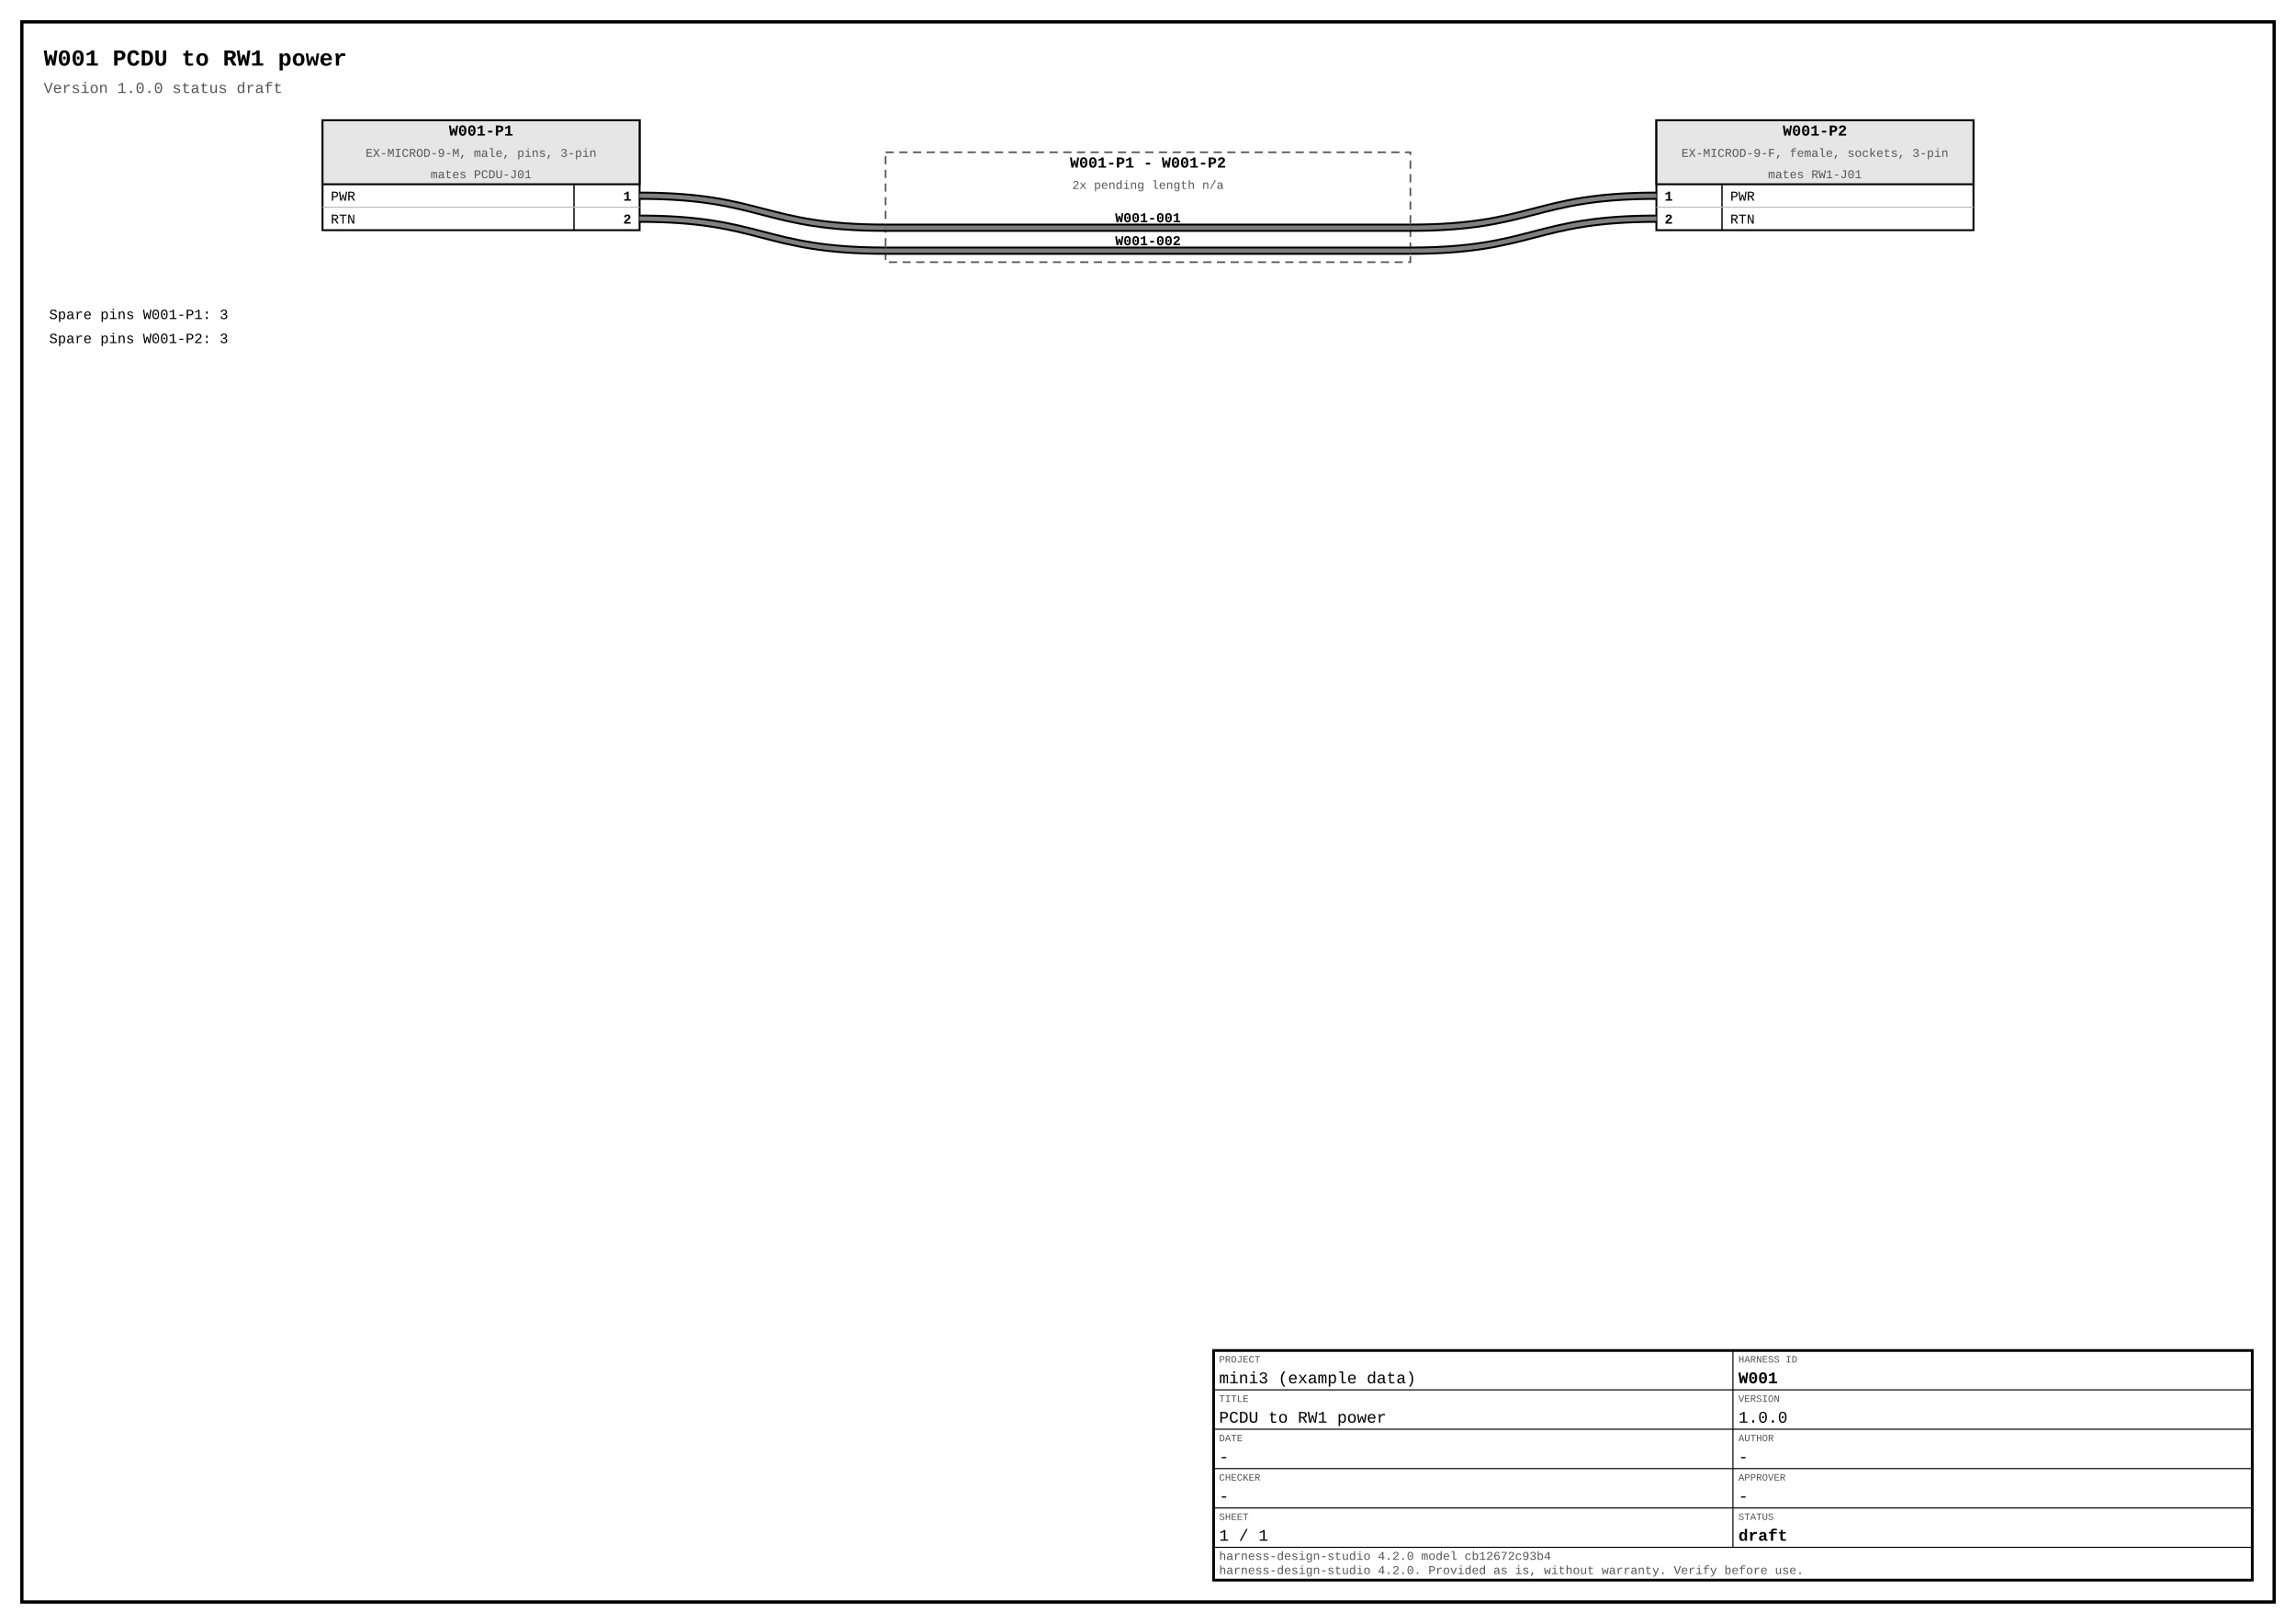
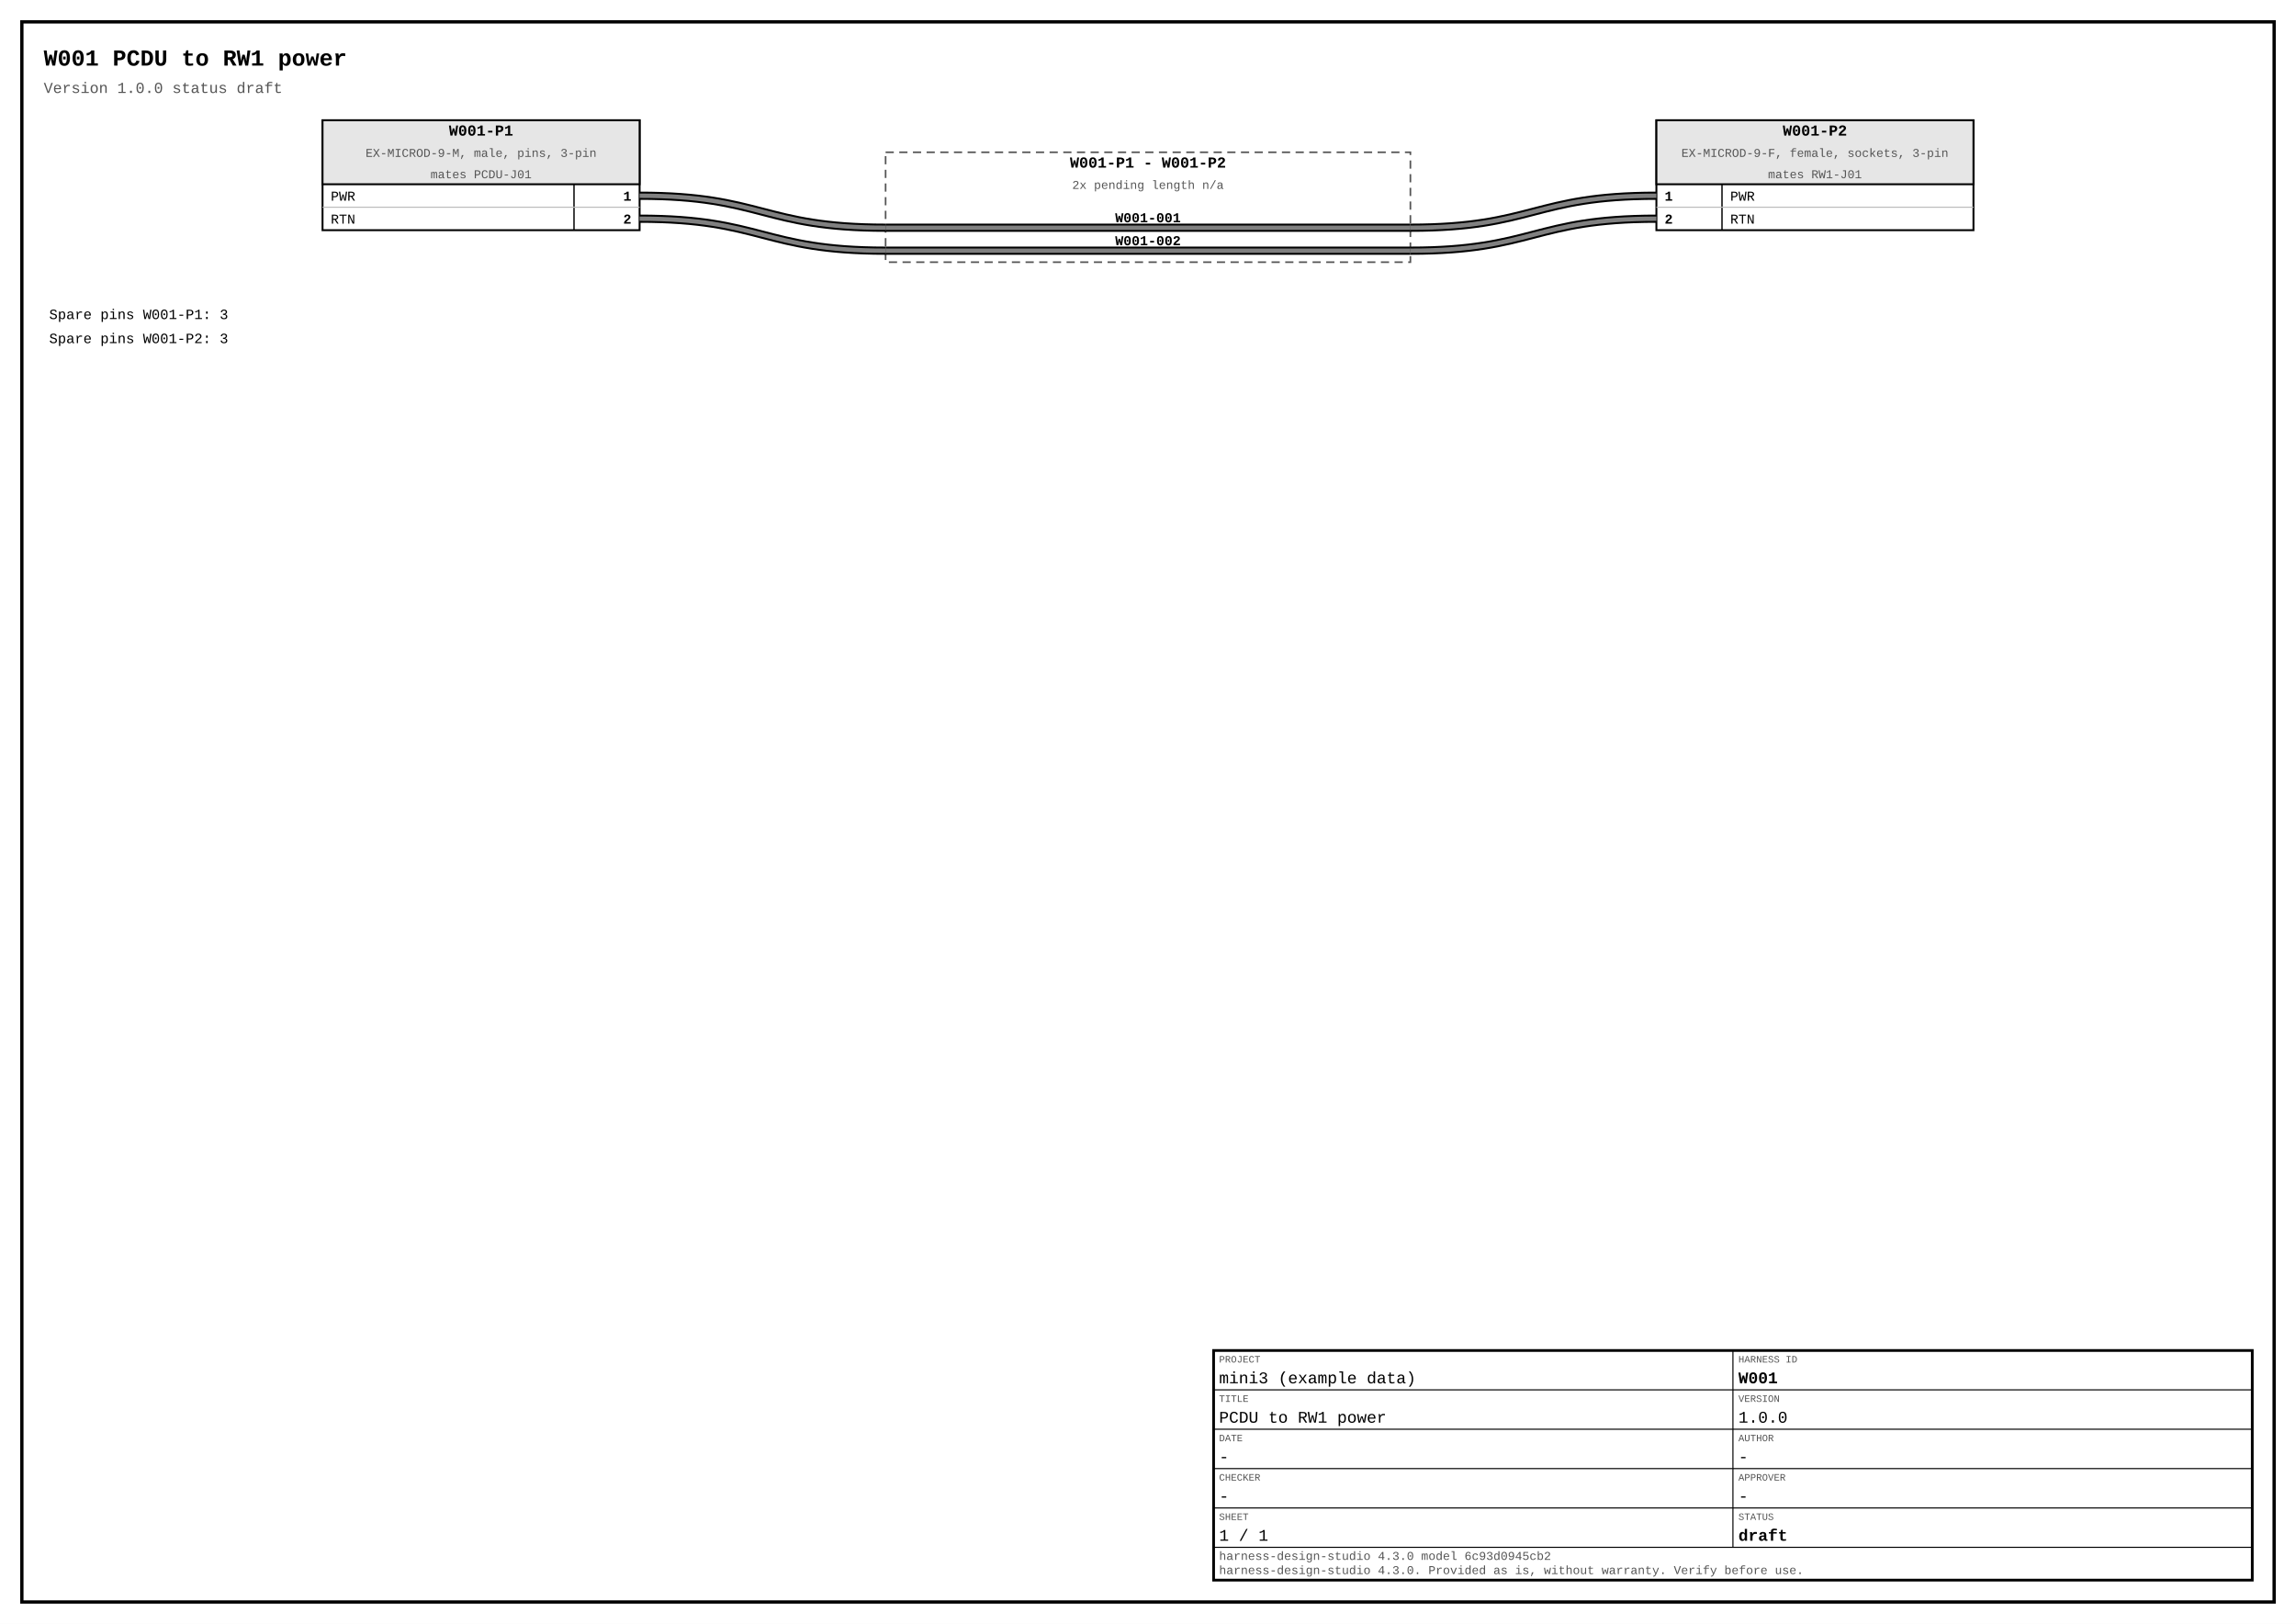
<svg xmlns="http://www.w3.org/2000/svg" width="420mm" height="297mm" viewBox="0 0 420 297" font-family="Courier New, Courier, monospace">
  <rect x="0" y="0" width="420" height="297" fill="#ffffff" />
  <rect x="4" y="4" width="412" height="289" fill="none" stroke="#000000" stroke-width="0.6" />
  <text x="8" y="12" font-size="4.2" font-weight="bold" text-anchor="start" fill="#000000">W001  PCDU to RW1 power</text>
  <text x="8" y="17" font-size="2.8" text-anchor="start" fill="#555555">Version 1.0.0  status draft</text>
  <rect x="59" y="22" width="58" height="20.1" fill="#ffffff" stroke="#000000" stroke-width="0.35" />
  <rect x="59" y="22" width="58" height="11.7" fill="#e6e6e6" stroke="#000000" stroke-width="0.35" />
  <text x="88" y="24.8" font-size="2.8" font-weight="bold" text-anchor="middle" fill="#000000">W001-P1</text>
  <text x="88" y="28.7" font-size="2.2" text-anchor="middle" fill="#555555">EX-MICROD-9-M, male, pins, 3-pin</text>
  <text x="88" y="32.6" font-size="2.2" text-anchor="middle" fill="#555555">mates PCDU-J01</text>
  <line x1="105" y1="33.7" x2="105" y2="42.1" stroke="#000000" stroke-width="0.25" />
  <line x1="59" y1="37.9" x2="117" y2="37.9" stroke="#bbbbbb" stroke-width="0.2" />
  <text x="60.5" y="36.7" font-size="2.5" text-anchor="start" fill="#000000" data-ref="sig/W001-P1/1">PWR</text>
  <text x="115.5" y="36.7" font-size="2.5" font-weight="bold" text-anchor="end" fill="#000000" data-ref="pin/W001-P1/1">1</text>
  <text x="60.5" y="40.9" font-size="2.5" text-anchor="start" fill="#000000" data-ref="sig/W001-P1/2">RTN</text>
  <text x="115.5" y="40.9" font-size="2.5" font-weight="bold" text-anchor="end" fill="#000000" data-ref="pin/W001-P1/2">2</text>
  <rect x="303" y="22" width="58" height="20.1" fill="#ffffff" stroke="#000000" stroke-width="0.35" />
  <rect x="303" y="22" width="58" height="11.7" fill="#e6e6e6" stroke="#000000" stroke-width="0.35" />
  <text x="332" y="24.8" font-size="2.8" font-weight="bold" text-anchor="middle" fill="#000000">W001-P2</text>
  <text x="332" y="28.7" font-size="2.2" text-anchor="middle" fill="#555555">EX-MICROD-9-F, female, sockets, 3-pin</text>
  <text x="332" y="32.6" font-size="2.2" text-anchor="middle" fill="#555555">mates RW1-J01</text>
  <line x1="315" y1="33.7" x2="315" y2="42.1" stroke="#000000" stroke-width="0.25" />
  <line x1="303" y1="37.9" x2="361" y2="37.9" stroke="#bbbbbb" stroke-width="0.2" />
  <text x="304.5" y="36.7" font-size="2.5" font-weight="bold" text-anchor="start" fill="#000000" data-ref="pin/W001-P2/1">1</text>
  <text x="316.5" y="36.7" font-size="2.5" text-anchor="start" fill="#000000" data-ref="sig/W001-P2/1">PWR</text>
  <text x="304.5" y="40.9" font-size="2.5" font-weight="bold" text-anchor="start" fill="#000000" data-ref="pin/W001-P2/2">2</text>
  <text x="316.5" y="40.9" font-size="2.5" text-anchor="start" fill="#000000" data-ref="sig/W001-P2/2">RTN</text>
  <rect x="162" y="27.85" width="96" height="20.1" fill="none" stroke="#555555" stroke-width="0.3" stroke-dasharray="1.5 1" />
  <text x="210" y="30.65" font-size="2.8" font-weight="bold" text-anchor="middle" fill="#000000">W001-P1 - W001-P2</text>
  <text x="210" y="34.55" font-size="2.2" text-anchor="middle" fill="#555555">2x  pending  length n/a</text>
  <path d="M 117 35.8 C 139.5 35.8 139.5 41.65 162 41.65" fill="none" stroke="#000000" stroke-width="1.5" />
  <line x1="162" y1="41.65" x2="258" y2="41.65" stroke="#000000" stroke-width="1.5" />
  <path d="M 258 41.65 C 280.5 41.65 280.5 35.8 303 35.8" fill="none" stroke="#000000" stroke-width="1.5" />
  <path d="M 117 35.8 C 139.5 35.8 139.5 41.65 162 41.65" fill="none" stroke="#808080" stroke-width="0.8" />
  <line x1="162" y1="41.65" x2="258" y2="41.65" stroke="#808080" stroke-width="0.8" />
  <path d="M 258 41.65 C 280.5 41.65 280.5 35.8 303 35.8" fill="none" stroke="#808080" stroke-width="0.8" />
  <text x="210" y="40.65" font-size="2.5" font-weight="bold" text-anchor="middle" fill="#000000">W001-001</text>
  <path d="M 117 40 C 139.5 40 139.5 45.85 162 45.85" fill="none" stroke="#000000" stroke-width="1.5" />
  <line x1="162" y1="45.85" x2="258" y2="45.85" stroke="#000000" stroke-width="1.5" />
  <path d="M 258 45.85 C 280.5 45.85 280.5 40 303 40" fill="none" stroke="#000000" stroke-width="1.5" />
  <path d="M 117 40 C 139.5 40 139.5 45.85 162 45.85" fill="none" stroke="#808080" stroke-width="0.8" />
  <line x1="162" y1="45.85" x2="258" y2="45.85" stroke="#808080" stroke-width="0.8" />
  <path d="M 258 45.85 C 280.5 45.85 280.5 40 303 40" fill="none" stroke="#808080" stroke-width="0.8" />
  <text x="210" y="44.85" font-size="2.5" font-weight="bold" text-anchor="middle" fill="#000000">W001-002</text>
  <text x="9" y="58.35" font-size="2.6" text-anchor="start" fill="#000000">Spare pins W001-P1: 3</text>
  <text x="9" y="62.75" font-size="2.6" text-anchor="start" fill="#000000">Spare pins W001-P2: 3</text>
  <rect x="222" y="247" width="190" height="42" fill="none" stroke="#000000" stroke-width="0.5" />
  <line x1="222" y1="247" x2="317" y2="247" stroke="#000000" stroke-width="0.2" />
  <text x="223" y="249.2" font-size="1.8" text-anchor="start" fill="#555555">PROJECT</text>
  <text x="223" y="253" font-size="3" text-anchor="start" fill="#000000">mini3 (example data)</text>
  <line x1="317" y1="247" x2="412" y2="247" stroke="#000000" stroke-width="0.2" />
  <text x="318" y="249.2" font-size="1.8" text-anchor="start" fill="#555555">HARNESS ID</text>
  <text x="318" y="253" font-size="3" font-weight="bold" text-anchor="start" fill="#000000">W001</text>
  <line x1="222" y1="254.2" x2="317" y2="254.2" stroke="#000000" stroke-width="0.2" />
  <text x="223" y="256.4" font-size="1.8" text-anchor="start" fill="#555555">TITLE</text>
  <text x="223" y="260.2" font-size="3" text-anchor="start" fill="#000000">PCDU to RW1 power</text>
  <line x1="317" y1="254.2" x2="412" y2="254.2" stroke="#000000" stroke-width="0.2" />
  <text x="318" y="256.4" font-size="1.8" text-anchor="start" fill="#555555">VERSION</text>
  <text x="318" y="260.2" font-size="3" text-anchor="start" fill="#000000">1.0.0</text>
  <line x1="222" y1="261.4" x2="317" y2="261.4" stroke="#000000" stroke-width="0.2" />
  <text x="223" y="263.6" font-size="1.8" text-anchor="start" fill="#555555">DATE</text>
  <text x="223" y="267.4" font-size="3" text-anchor="start" fill="#000000">-</text>
  <line x1="317" y1="261.4" x2="412" y2="261.4" stroke="#000000" stroke-width="0.2" />
  <text x="318" y="263.6" font-size="1.8" text-anchor="start" fill="#555555">AUTHOR</text>
  <text x="318" y="267.4" font-size="3" text-anchor="start" fill="#000000">-</text>
  <line x1="222" y1="268.6" x2="317" y2="268.6" stroke="#000000" stroke-width="0.2" />
  <text x="223" y="270.8" font-size="1.8" text-anchor="start" fill="#555555">CHECKER</text>
  <text x="223" y="274.6" font-size="3" text-anchor="start" fill="#000000">-</text>
  <line x1="317" y1="268.6" x2="412" y2="268.6" stroke="#000000" stroke-width="0.2" />
  <text x="318" y="270.8" font-size="1.8" text-anchor="start" fill="#555555">APPROVER</text>
  <text x="318" y="274.6" font-size="3" text-anchor="start" fill="#000000">-</text>
  <line x1="222" y1="275.8" x2="317" y2="275.8" stroke="#000000" stroke-width="0.2" />
  <text x="223" y="278" font-size="1.8" text-anchor="start" fill="#555555">SHEET</text>
  <text x="223" y="281.8" font-size="3" text-anchor="start" fill="#000000">1 / 1</text>
  <line x1="317" y1="275.8" x2="412" y2="275.8" stroke="#000000" stroke-width="0.2" />
  <text x="318" y="278" font-size="1.8" text-anchor="start" fill="#555555">STATUS</text>
  <text x="318" y="281.8" font-size="3" font-weight="bold" text-anchor="start" fill="#000000">draft</text>
  <line x1="317" y1="247" x2="317" y2="283" stroke="#000000" stroke-width="0.2" />
  <line x1="222" y1="283" x2="412" y2="283" stroke="#000000" stroke-width="0.2" />
-   <text x="223" y="285.3" font-size="2.2" text-anchor="start" fill="#555555">harness-design-studio 4.2.0 model cb12672c93b4</text>
-   <text x="223" y="287.9" font-size="2.2" text-anchor="start" fill="#555555">harness-design-studio 4.2.0. Provided as is, without warranty. Verify before use.</text>
+   <text x="223" y="285.3" font-size="2.2" text-anchor="start" fill="#555555">harness-design-studio 4.3.0 model 6c93d0945cb2</text>
+   <text x="223" y="287.9" font-size="2.2" text-anchor="start" fill="#555555">harness-design-studio 4.3.0. Provided as is, without warranty. Verify before use.</text>
</svg>
